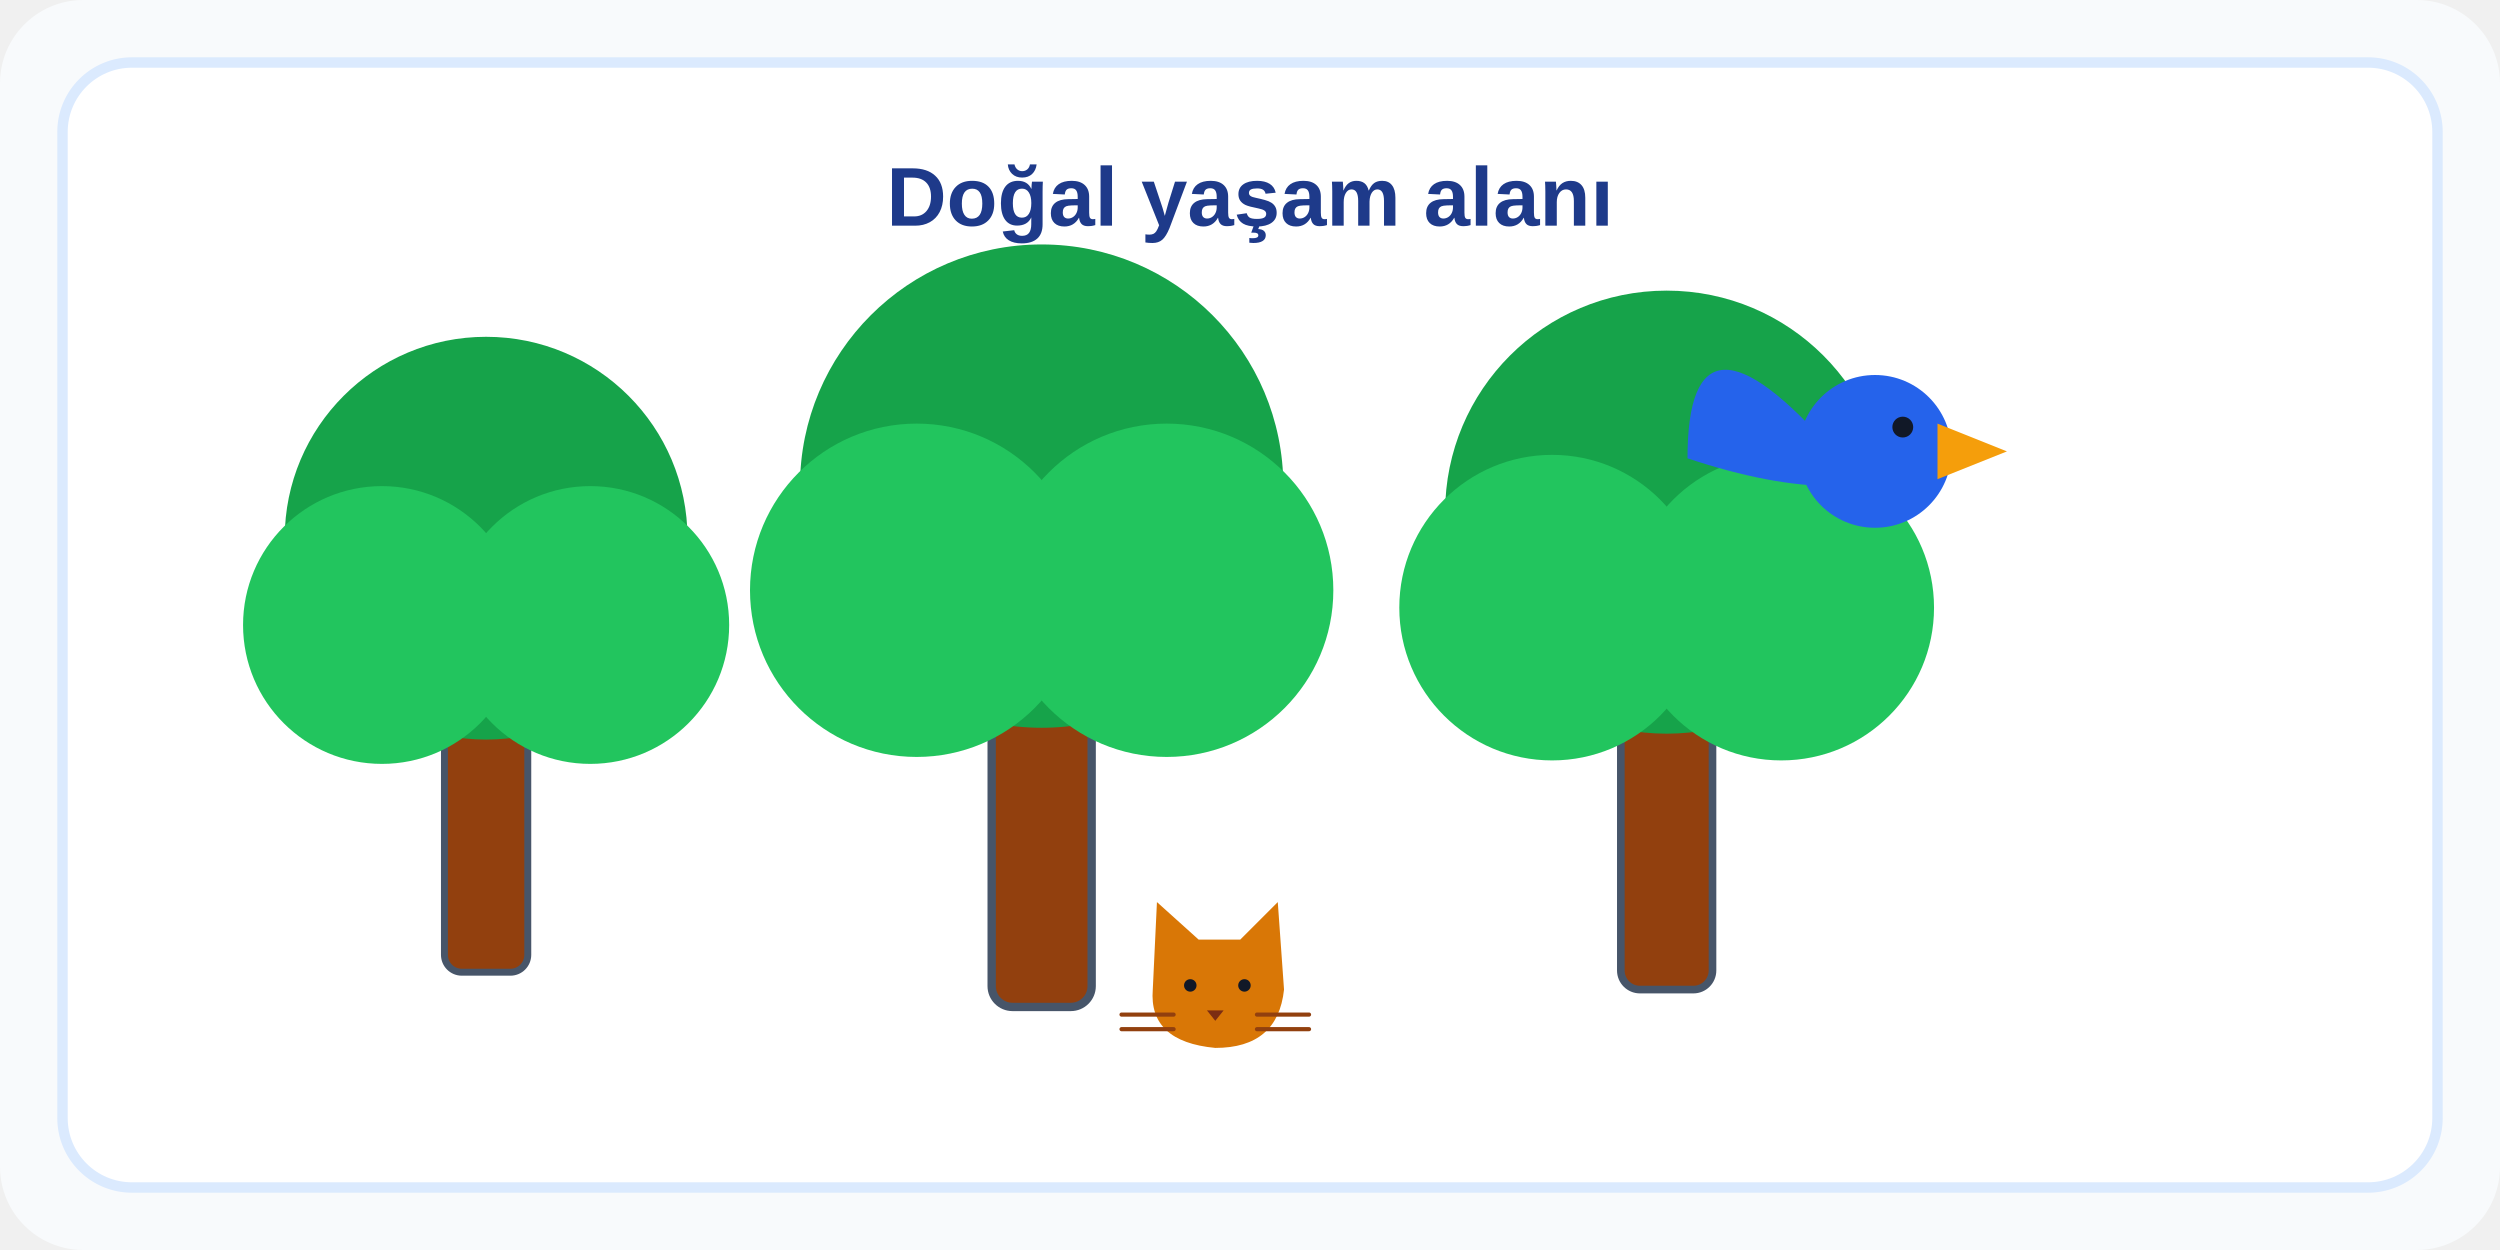
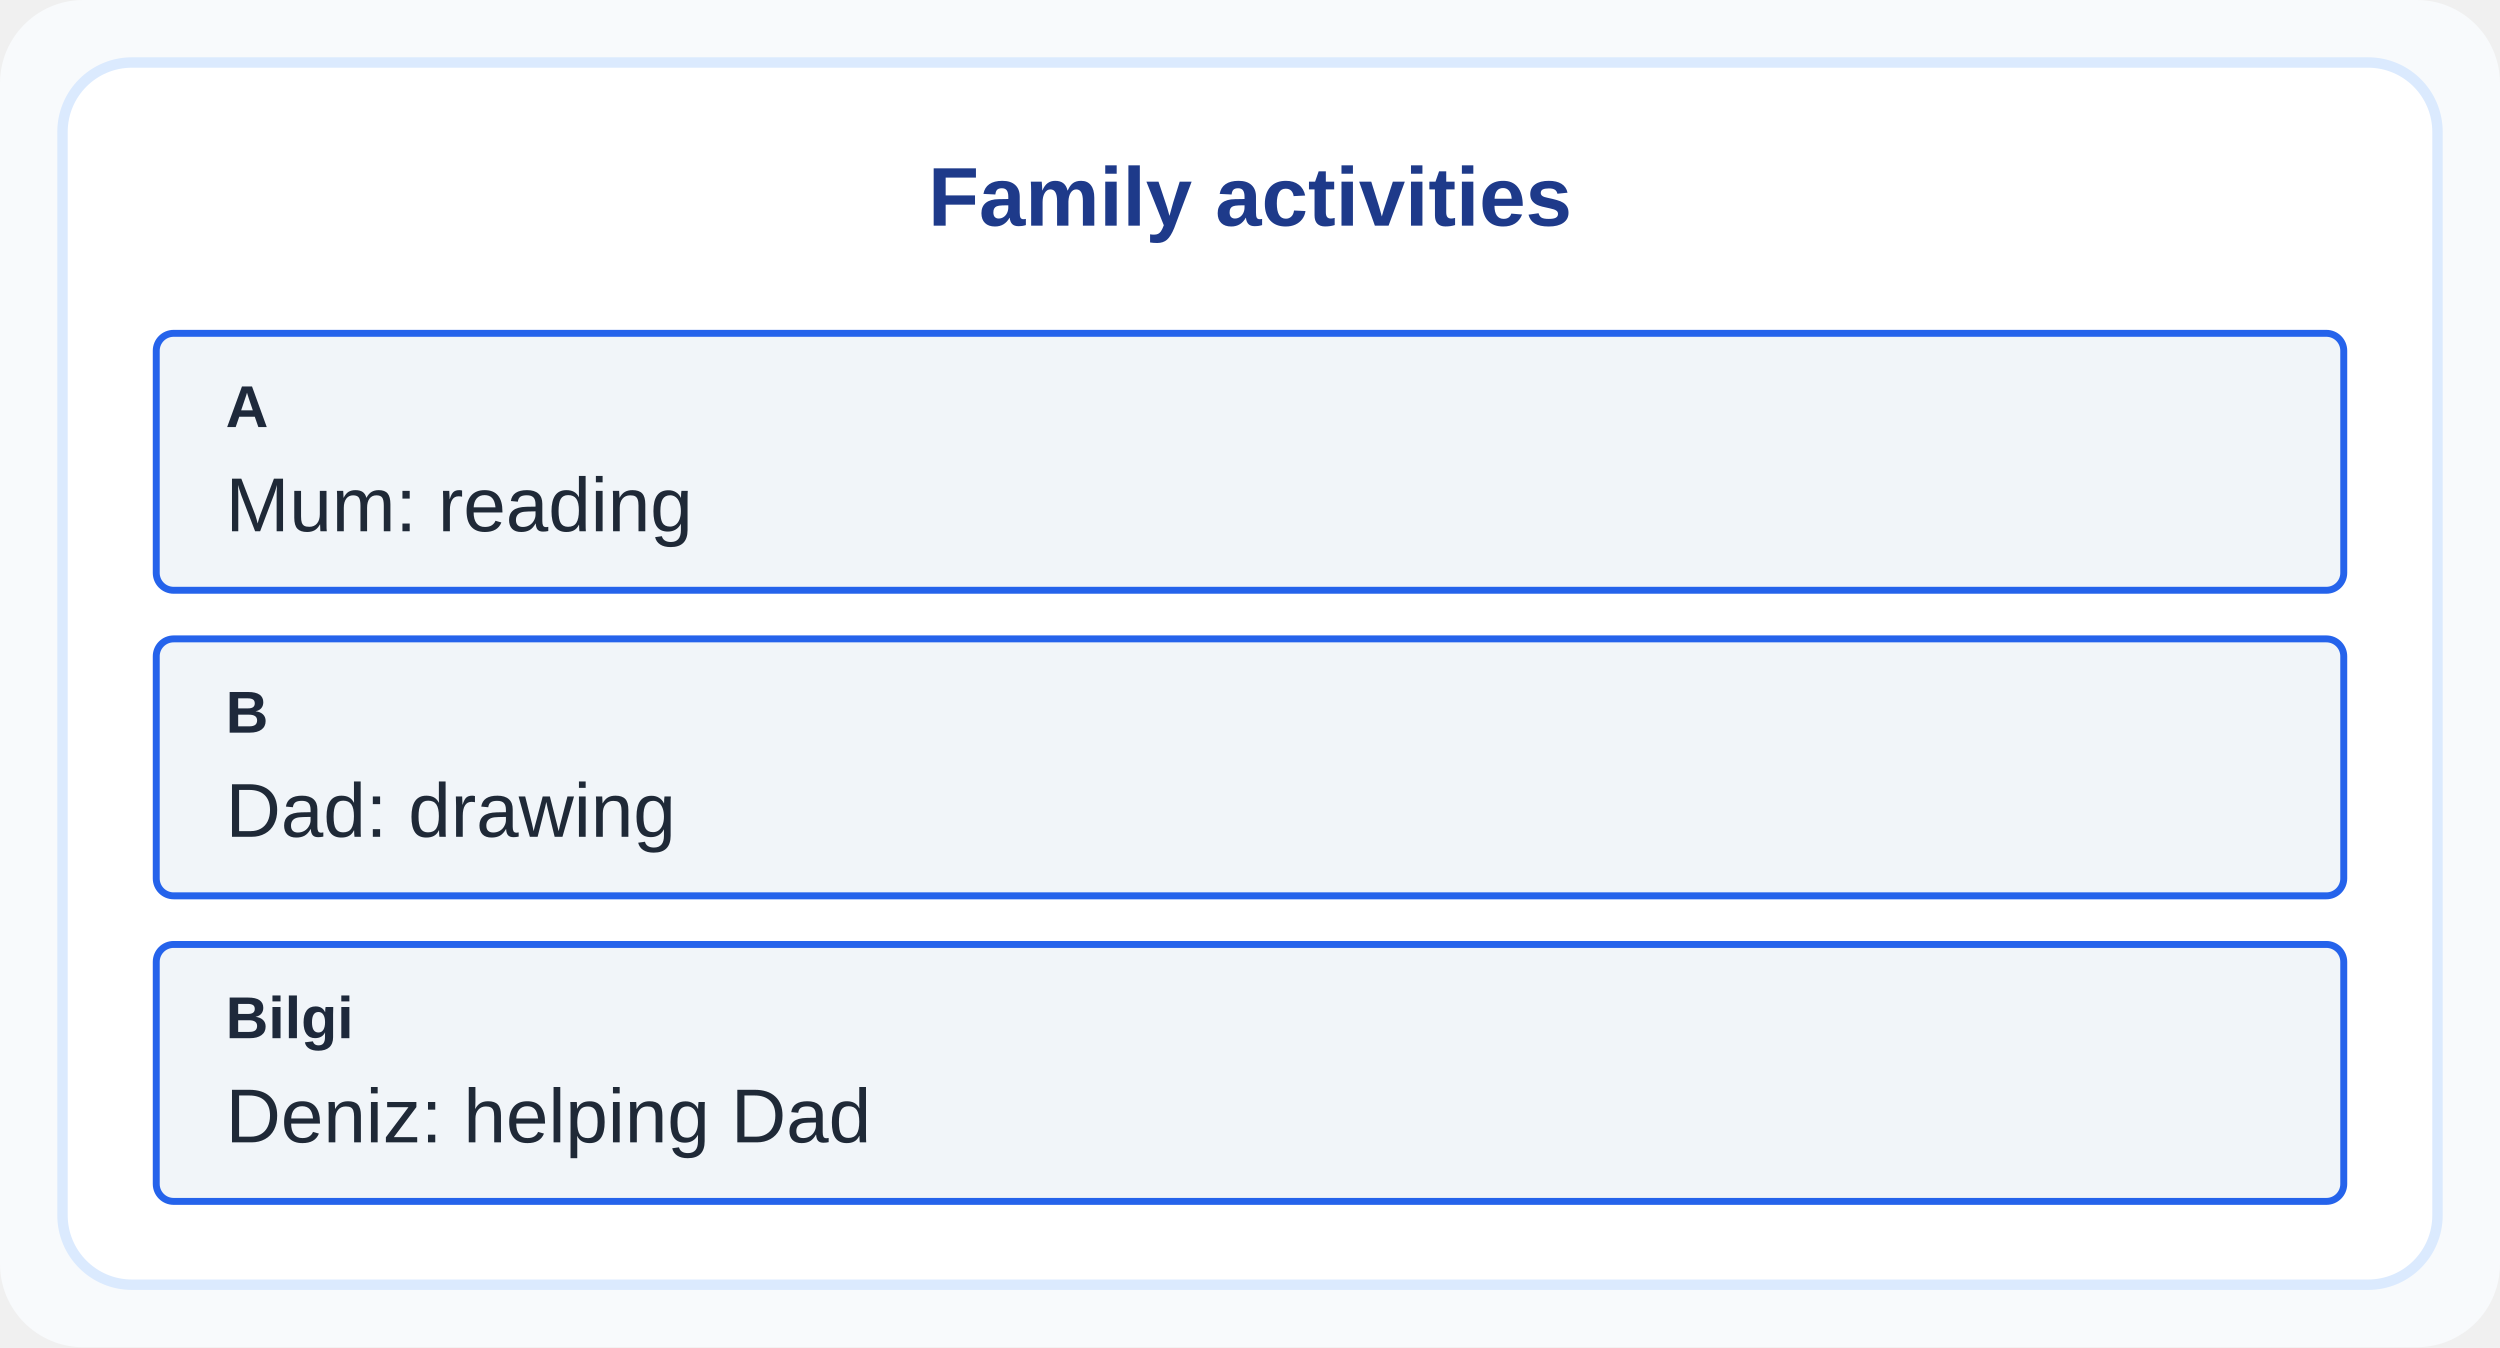
- <svg xmlns="http://www.w3.org/2000/svg" viewBox="0 0 720 360" role="img" aria-labelledby="title desc">
+ <svg xmlns="http://www.w3.org/2000/svg" viewBox="0 0 720 388" role="img" aria-labelledby="title desc">
  <style>.title{font:700 24px Arial,sans-serif;fill:#1E3A8A}.label{font:600 15px Arial,sans-serif;fill:#334155}.small{font:500 14px Arial,sans-serif;fill:#475569}.value{font:700 17px Arial,sans-serif;fill:#1E293B}.coin{font:700 18px Arial,sans-serif;fill:#92400E}.equation{font:700 36px Arial,sans-serif;fill:#1E3A8A}</style>
-   <rect width="720" height="360" rx="24" fill="#F8FAFC" />
-   <rect x="18" y="18" width="684" height="324" rx="20" fill="#fff" stroke="#DBEAFE" stroke-width="3" />
-   <text x="360" y="65" text-anchor="middle" class="title">Doğal yaşam alanı</text>
-   <g transform="translate(140 180) scale(1)">
-     <rect x="-12" y="0" width="24" height="100" rx="5" fill="#92400e" stroke="#475569" stroke-width="2" />
-     <circle cx="0" cy="-25" r="58" fill="#16a34a" />
-     <circle cx="-30" cy="0" r="40" fill="#22c55e" />
-     <circle cx="30" cy="0" r="40" fill="#22c55e" />
-   </g>
-   <g transform="translate(300 170) scale(1.2)">
-     <rect x="-12" y="0" width="24" height="100" rx="5" fill="#92400e" stroke="#475569" stroke-width="2" />
-     <circle cx="0" cy="-25" r="58" fill="#16a34a" />
-     <circle cx="-30" cy="0" r="40" fill="#22c55e" />
-     <circle cx="30" cy="0" r="40" fill="#22c55e" />
-   </g>
-   <g transform="translate(480 175) scale(1.1)">
-     <rect x="-12" y="0" width="24" height="100" rx="5" fill="#92400e" stroke="#475569" stroke-width="2" />
-     <circle cx="0" cy="-25" r="58" fill="#16a34a" />
-     <circle cx="-30" cy="0" r="40" fill="#22c55e" />
-     <circle cx="30" cy="0" r="40" fill="#22c55e" />
-   </g>
-   <circle cx="540" cy="130" r="22" fill="#2563eb" />
-   <path d="M528 130q-42 -48 -42 2q24 8 42 8" fill="#2563eb" stroke="none" stroke-width="3" stroke-linecap="round" stroke-linejoin="round" />
-   <path d="M558 122l20 8l-20 8" fill="#f59e0b" stroke="none" stroke-width="3" stroke-linecap="round" stroke-linejoin="round" />
-   <circle cx="548" cy="123" r="3" fill="#111827" />
-   <g transform="translate(350 285) scale(0.6)">
-     <path d="M-30 0 L-28 -42 L-8 -24 L12 -24 L30 -42 L33 0 Q30 28 0 28 Q-32 25 -30 0" fill="#d97706" stroke="none" stroke-width="3" stroke-linecap="round" stroke-linejoin="round" />
-     <circle cx="-12" cy="-2" r="3" fill="#111827" />
-     <circle cx="14" cy="-2" r="3" fill="#111827" />
-     <path d="M-4 10L4 10L0 15Z" fill="#7c2d12" stroke="none" stroke-width="3" stroke-linecap="round" stroke-linejoin="round" />
-     <path d="M-20 12h-25m25 7h-25m65-7h25m-25 7h25" fill="none" stroke="#92400e" stroke-width="2" stroke-linecap="round" stroke-linejoin="round" />
-   </g>
+   <rect width="720" height="388" rx="24" fill="#F8FAFC" />
+   <rect x="18" y="18" width="684" height="352" rx="20" fill="#fff" stroke="#DBEAFE" stroke-width="3" />
+   <text x="360" y="65" text-anchor="middle" class="title">Family activities</text>
+   <rect x="45" y="96" width="630" height="74" rx="5" fill="#f1f5f9" stroke="#2563eb" stroke-width="2" />
+   <text x="65" y="123" class="value">A</text>
+   <text x="65" y="153" style="font:22px Arial;fill:#1f2937">Mum: reading</text>
+   <rect x="45" y="184" width="630" height="74" rx="5" fill="#f1f5f9" stroke="#2563eb" stroke-width="2" />
+   <text x="65" y="211" class="value">B</text>
+   <text x="65" y="241" style="font:22px Arial;fill:#1f2937">Dad: drawing</text>
+   <rect x="45" y="272" width="630" height="74" rx="5" fill="#f1f5f9" stroke="#2563eb" stroke-width="2" />
+   <text x="65" y="299" class="value">Bilgi</text>
+   <text x="65" y="329" style="font:22px Arial;fill:#1f2937">Deniz: helping Dad</text>
</svg>
